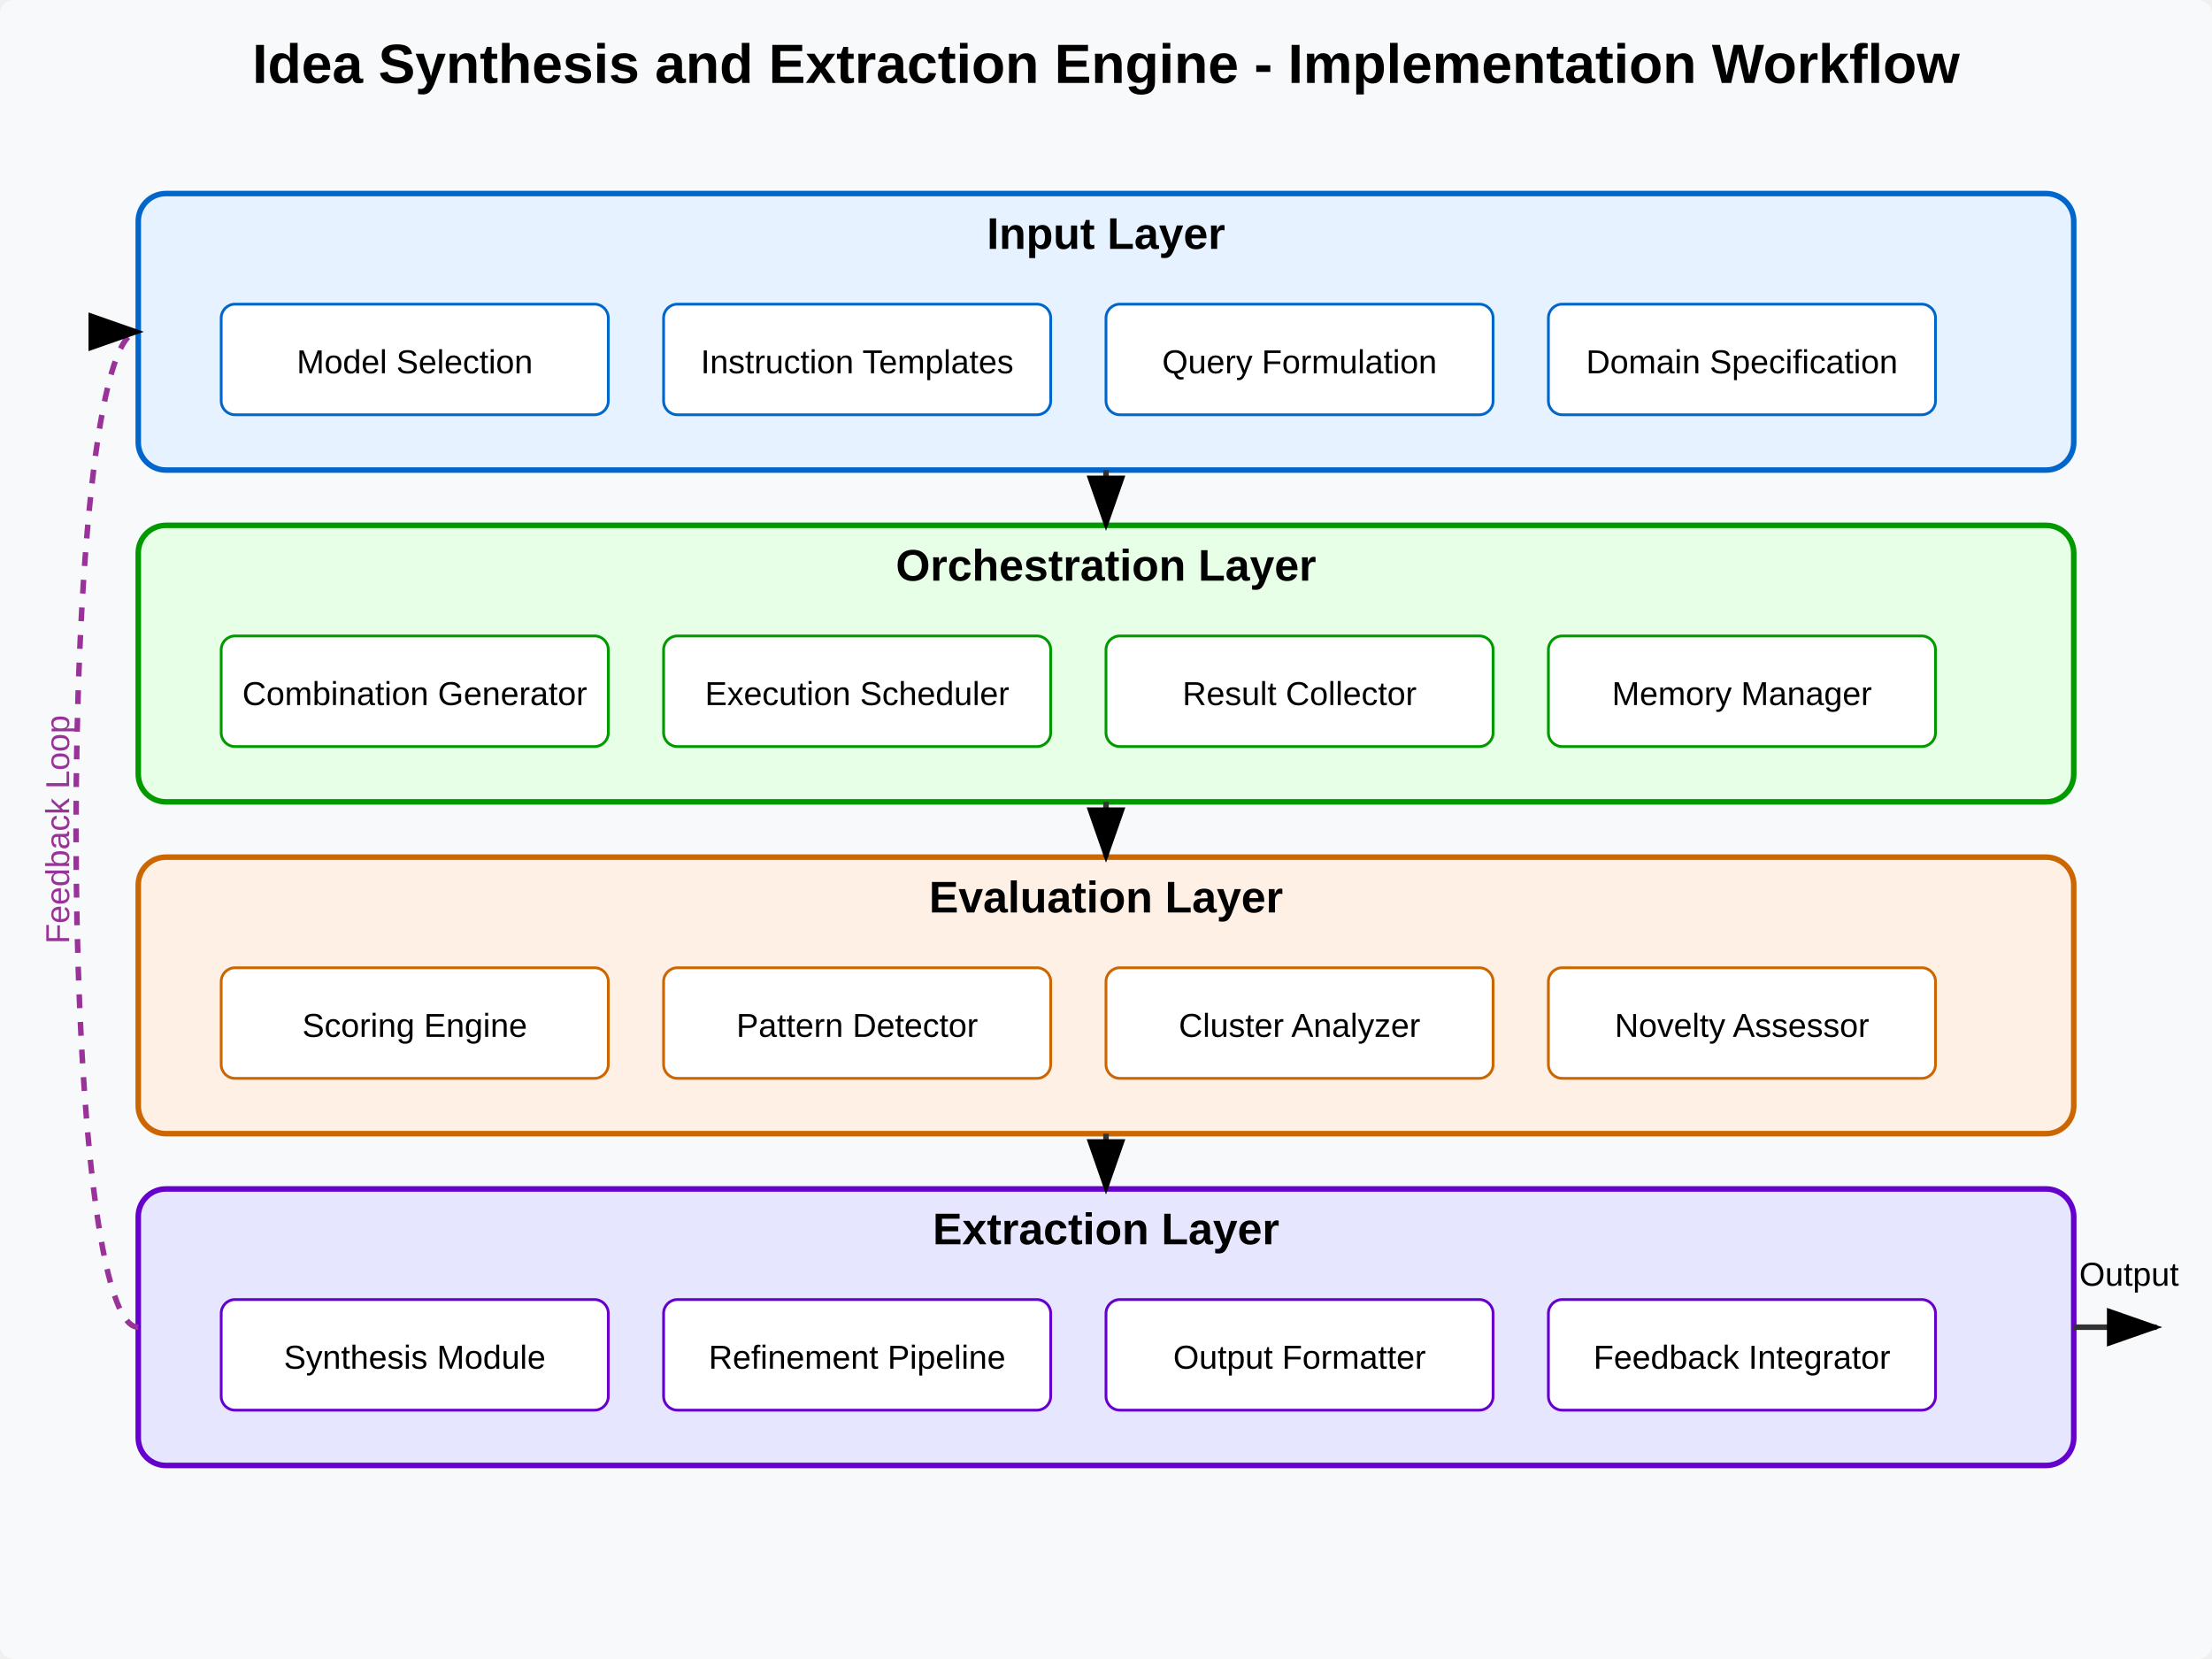
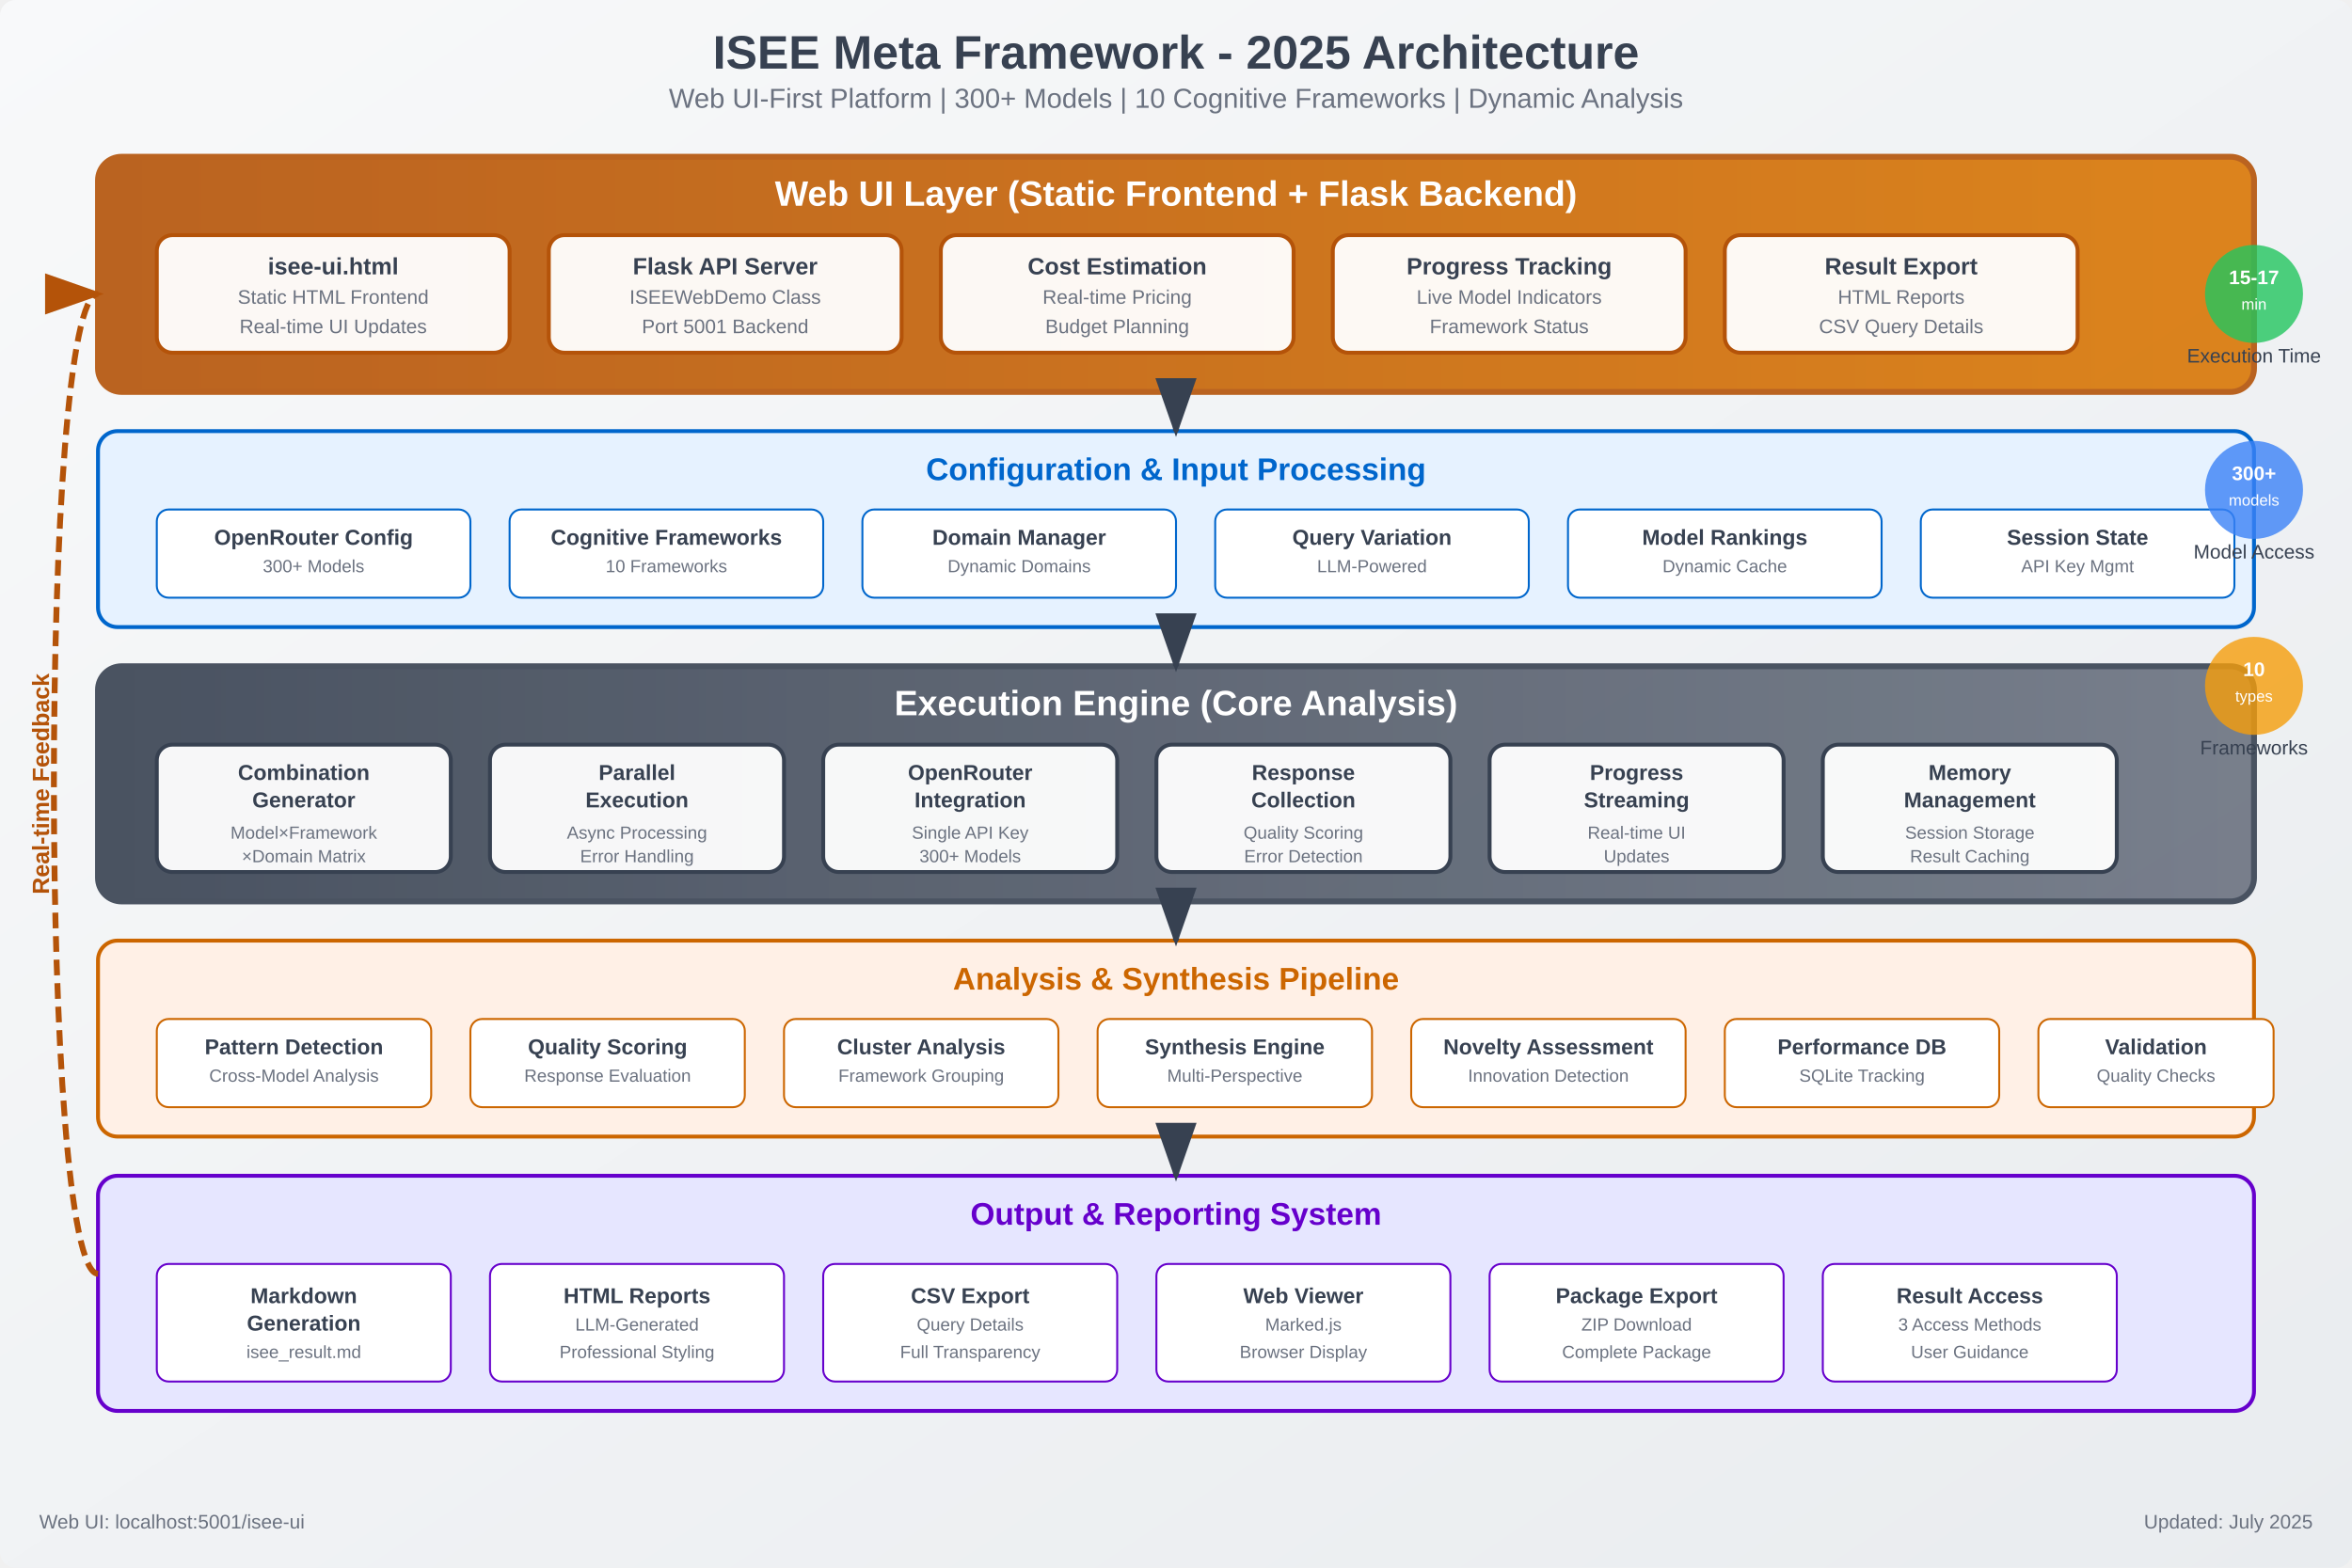
- <svg xmlns="http://www.w3.org/2000/svg" viewBox="0 0 800 600">
-   <rect width="800" height="600" fill="#f8f9fa" rx="5" ry="5" />
-   <text x="400" y="30" font-family="Arial" font-size="20" text-anchor="middle" font-weight="bold">Idea Synthesis and Extraction Engine - Implementation Workflow</text>
-   <rect x="50" y="70" width="700" height="100" fill="#e6f2ff" stroke="#0066cc" stroke-width="2" rx="10" ry="10" />
-   <text x="400" y="90" font-family="Arial" font-size="16" text-anchor="middle" font-weight="bold">Input Layer</text>
-   <rect x="80" y="110" width="140" height="40" fill="#ffffff" stroke="#0066cc" stroke-width="1" rx="5" ry="5" />
-   <text x="150" y="135" font-family="Arial" font-size="12" text-anchor="middle">Model Selection</text>
-   <rect x="240" y="110" width="140" height="40" fill="#ffffff" stroke="#0066cc" stroke-width="1" rx="5" ry="5" />
-   <text x="310" y="135" font-family="Arial" font-size="12" text-anchor="middle">Instruction Templates</text>
-   <rect x="400" y="110" width="140" height="40" fill="#ffffff" stroke="#0066cc" stroke-width="1" rx="5" ry="5" />
-   <text x="470" y="135" font-family="Arial" font-size="12" text-anchor="middle">Query Formulation</text>
-   <rect x="560" y="110" width="140" height="40" fill="#ffffff" stroke="#0066cc" stroke-width="1" rx="5" ry="5" />
-   <text x="630" y="135" font-family="Arial" font-size="12" text-anchor="middle">Domain Specification</text>
-   <rect x="50" y="190" width="700" height="100" fill="#e6ffe6" stroke="#009900" stroke-width="2" rx="10" ry="10" />
-   <text x="400" y="210" font-family="Arial" font-size="16" text-anchor="middle" font-weight="bold">Orchestration Layer</text>
-   <rect x="80" y="230" width="140" height="40" fill="#ffffff" stroke="#009900" stroke-width="1" rx="5" ry="5" />
-   <text x="150" y="255" font-family="Arial" font-size="12" text-anchor="middle">Combination Generator</text>
-   <rect x="240" y="230" width="140" height="40" fill="#ffffff" stroke="#009900" stroke-width="1" rx="5" ry="5" />
-   <text x="310" y="255" font-family="Arial" font-size="12" text-anchor="middle">Execution Scheduler</text>
-   <rect x="400" y="230" width="140" height="40" fill="#ffffff" stroke="#009900" stroke-width="1" rx="5" ry="5" />
-   <text x="470" y="255" font-family="Arial" font-size="12" text-anchor="middle">Result Collector</text>
-   <rect x="560" y="230" width="140" height="40" fill="#ffffff" stroke="#009900" stroke-width="1" rx="5" ry="5" />
-   <text x="630" y="255" font-family="Arial" font-size="12" text-anchor="middle">Memory Manager</text>
-   <rect x="50" y="310" width="700" height="100" fill="#fff0e6" stroke="#cc6600" stroke-width="2" rx="10" ry="10" />
-   <text x="400" y="330" font-family="Arial" font-size="16" text-anchor="middle" font-weight="bold">Evaluation Layer</text>
-   <rect x="80" y="350" width="140" height="40" fill="#ffffff" stroke="#cc6600" stroke-width="1" rx="5" ry="5" />
-   <text x="150" y="375" font-family="Arial" font-size="12" text-anchor="middle">Scoring Engine</text>
-   <rect x="240" y="350" width="140" height="40" fill="#ffffff" stroke="#cc6600" stroke-width="1" rx="5" ry="5" />
-   <text x="310" y="375" font-family="Arial" font-size="12" text-anchor="middle">Pattern Detector</text>
-   <rect x="400" y="350" width="140" height="40" fill="#ffffff" stroke="#cc6600" stroke-width="1" rx="5" ry="5" />
-   <text x="470" y="375" font-family="Arial" font-size="12" text-anchor="middle">Cluster Analyzer</text>
-   <rect x="560" y="350" width="140" height="40" fill="#ffffff" stroke="#cc6600" stroke-width="1" rx="5" ry="5" />
-   <text x="630" y="375" font-family="Arial" font-size="12" text-anchor="middle">Novelty Assessor</text>
-   <rect x="50" y="430" width="700" height="100" fill="#e6e6ff" stroke="#6600cc" stroke-width="2" rx="10" ry="10" />
-   <text x="400" y="450" font-family="Arial" font-size="16" text-anchor="middle" font-weight="bold">Extraction Layer</text>
-   <rect x="80" y="470" width="140" height="40" fill="#ffffff" stroke="#6600cc" stroke-width="1" rx="5" ry="5" />
-   <text x="150" y="495" font-family="Arial" font-size="12" text-anchor="middle">Synthesis Module</text>
-   <rect x="240" y="470" width="140" height="40" fill="#ffffff" stroke="#6600cc" stroke-width="1" rx="5" ry="5" />
-   <text x="310" y="495" font-family="Arial" font-size="12" text-anchor="middle">Refinement Pipeline</text>
-   <rect x="400" y="470" width="140" height="40" fill="#ffffff" stroke="#6600cc" stroke-width="1" rx="5" ry="5" />
-   <text x="470" y="495" font-family="Arial" font-size="12" text-anchor="middle">Output Formatter</text>
-   <rect x="560" y="470" width="140" height="40" fill="#ffffff" stroke="#6600cc" stroke-width="1" rx="5" ry="5" />
-   <text x="630" y="495" font-family="Arial" font-size="12" text-anchor="middle">Feedback Integrator</text>
-   <path d="M 400 170 L 400 190" stroke="#333333" stroke-width="2" fill="none" marker-end="url(#arrowhead)" />
-   <path d="M 400 290 L 400 310" stroke="#333333" stroke-width="2" fill="none" marker-end="url(#arrowhead)" />
-   <path d="M 400 410 L 400 430" stroke="#333333" stroke-width="2" fill="none" marker-end="url(#arrowhead)" />
-   <path d="M 50 480 C 20 480 20 120 50 120" stroke="#993399" stroke-width="2" stroke-dasharray="5,5" fill="none" marker-end="url(#arrowhead)" />
-   <text x="25" y="300" font-family="Arial" font-size="12" text-anchor="middle" transform="rotate(270 25 300)" fill="#993399">Feedback Loop</text>
-   <path d="M 750 480 L 780 480" stroke="#333333" stroke-width="2" fill="none" marker-end="url(#arrowhead)" />
-   <text x="770" y="465" font-family="Arial" font-size="12" text-anchor="middle">Output</text>
+ <svg xmlns="http://www.w3.org/2000/svg" viewBox="0 0 1200 800">
  <defs>
+     <linearGradient id="bgGradient" x1="0%" y1="0%" x2="100%" y2="100%">
+       <stop offset="0%" style="stop-color:#f8f9fa;stop-opacity:1" />
+       <stop offset="100%" style="stop-color:#e9ecef;stop-opacity:1" />
+     </linearGradient>
+     <linearGradient id="copperGradient" x1="0%" y1="0%" x2="100%" y2="0%">
+       <stop offset="0%" style="stop-color:#b45309;stop-opacity:1" />
+       <stop offset="100%" style="stop-color:#d97706;stop-opacity:1" />
+     </linearGradient>
+     <linearGradient id="charcoalGradient" x1="0%" y1="0%" x2="100%" y2="0%">
+       <stop offset="0%" style="stop-color:#374151;stop-opacity:1" />
+       <stop offset="100%" style="stop-color:#6b7280;stop-opacity:1" />
+     </linearGradient>
    <marker id="arrowhead" markerWidth="10" markerHeight="7" refX="9" refY="3.5" orient="auto">
-       <polygon points="0 0, 10 3.5, 0 7" />
+       <polygon points="0 0, 10 3.5, 0 7" fill="#374151" />
+     </marker>
+     <marker id="copperArrow" markerWidth="10" markerHeight="7" refX="9" refY="3.5" orient="auto">
+       <polygon points="0 0, 10 3.5, 0 7" fill="#b45309" />
    </marker>
  </defs>
+   <rect width="1200" height="800" fill="url(#bgGradient)" rx="8" ry="8" />
+   <text x="600" y="35" font-family="Arial, sans-serif" font-size="24" text-anchor="middle" font-weight="bold" fill="#374151">ISEE Meta Framework - 2025 Architecture</text>
+   <text x="600" y="55" font-family="Arial, sans-serif" font-size="14" text-anchor="middle" fill="#6b7280">Web UI-First Platform | 300+ Models | 10 Cognitive Frameworks | Dynamic Analysis</text>
+   <rect x="50" y="80" width="1100" height="120" fill="url(#copperGradient)" stroke="#b45309" stroke-width="3" rx="12" ry="12" opacity="0.9" />
+   <text x="600" y="105" font-family="Arial, sans-serif" font-size="18" text-anchor="middle" font-weight="bold" fill="white">Web UI Layer (Static Frontend + Flask Backend)</text>
+   <rect x="80" y="120" width="180" height="60" fill="rgba(255,255,255,0.95)" stroke="#b45309" stroke-width="2" rx="8" ry="8" />
+   <text x="170" y="140" font-family="Arial, sans-serif" font-size="12" text-anchor="middle" font-weight="bold" fill="#374151">isee-ui.html</text>
+   <text x="170" y="155" font-family="Arial, sans-serif" font-size="10" text-anchor="middle" fill="#6b7280">Static HTML Frontend</text>
+   <text x="170" y="170" font-family="Arial, sans-serif" font-size="10" text-anchor="middle" fill="#6b7280">Real-time UI Updates</text>
+   <rect x="280" y="120" width="180" height="60" fill="rgba(255,255,255,0.95)" stroke="#b45309" stroke-width="2" rx="8" ry="8" />
+   <text x="370" y="140" font-family="Arial, sans-serif" font-size="12" text-anchor="middle" font-weight="bold" fill="#374151">Flask API Server</text>
+   <text x="370" y="155" font-family="Arial, sans-serif" font-size="10" text-anchor="middle" fill="#6b7280">ISEEWebDemo Class</text>
+   <text x="370" y="170" font-family="Arial, sans-serif" font-size="10" text-anchor="middle" fill="#6b7280">Port 5001 Backend</text>
+   <rect x="480" y="120" width="180" height="60" fill="rgba(255,255,255,0.95)" stroke="#b45309" stroke-width="2" rx="8" ry="8" />
+   <text x="570" y="140" font-family="Arial, sans-serif" font-size="12" text-anchor="middle" font-weight="bold" fill="#374151">Cost Estimation</text>
+   <text x="570" y="155" font-family="Arial, sans-serif" font-size="10" text-anchor="middle" fill="#6b7280">Real-time Pricing</text>
+   <text x="570" y="170" font-family="Arial, sans-serif" font-size="10" text-anchor="middle" fill="#6b7280">Budget Planning</text>
+   <rect x="680" y="120" width="180" height="60" fill="rgba(255,255,255,0.95)" stroke="#b45309" stroke-width="2" rx="8" ry="8" />
+   <text x="770" y="140" font-family="Arial, sans-serif" font-size="12" text-anchor="middle" font-weight="bold" fill="#374151">Progress Tracking</text>
+   <text x="770" y="155" font-family="Arial, sans-serif" font-size="10" text-anchor="middle" fill="#6b7280">Live Model Indicators</text>
+   <text x="770" y="170" font-family="Arial, sans-serif" font-size="10" text-anchor="middle" fill="#6b7280">Framework Status</text>
+   <rect x="880" y="120" width="180" height="60" fill="rgba(255,255,255,0.95)" stroke="#b45309" stroke-width="2" rx="8" ry="8" />
+   <text x="970" y="140" font-family="Arial, sans-serif" font-size="12" text-anchor="middle" font-weight="bold" fill="#374151">Result Export</text>
+   <text x="970" y="155" font-family="Arial, sans-serif" font-size="10" text-anchor="middle" fill="#6b7280">HTML Reports</text>
+   <text x="970" y="170" font-family="Arial, sans-serif" font-size="10" text-anchor="middle" fill="#6b7280">CSV Query Details</text>
+   <rect x="50" y="220" width="1100" height="100" fill="#e6f2ff" stroke="#0066cc" stroke-width="2" rx="10" ry="10" />
+   <text x="600" y="245" font-family="Arial, sans-serif" font-size="16" text-anchor="middle" font-weight="bold" fill="#0066cc">Configuration &amp; Input Processing</text>
+   <rect x="80" y="260" width="160" height="45" fill="white" stroke="#0066cc" stroke-width="1" rx="6" ry="6" />
+   <text x="160" y="278" font-family="Arial, sans-serif" font-size="11" text-anchor="middle" font-weight="bold" fill="#374151">OpenRouter Config</text>
+   <text x="160" y="292" font-family="Arial, sans-serif" font-size="9" text-anchor="middle" fill="#6b7280">300+ Models</text>
+   <rect x="260" y="260" width="160" height="45" fill="white" stroke="#0066cc" stroke-width="1" rx="6" ry="6" />
+   <text x="340" y="278" font-family="Arial, sans-serif" font-size="11" text-anchor="middle" font-weight="bold" fill="#374151">Cognitive Frameworks</text>
+   <text x="340" y="292" font-family="Arial, sans-serif" font-size="9" text-anchor="middle" fill="#6b7280">10 Frameworks</text>
+   <rect x="440" y="260" width="160" height="45" fill="white" stroke="#0066cc" stroke-width="1" rx="6" ry="6" />
+   <text x="520" y="278" font-family="Arial, sans-serif" font-size="11" text-anchor="middle" font-weight="bold" fill="#374151">Domain Manager</text>
+   <text x="520" y="292" font-family="Arial, sans-serif" font-size="9" text-anchor="middle" fill="#6b7280">Dynamic Domains</text>
+   <rect x="620" y="260" width="160" height="45" fill="white" stroke="#0066cc" stroke-width="1" rx="6" ry="6" />
+   <text x="700" y="278" font-family="Arial, sans-serif" font-size="11" text-anchor="middle" font-weight="bold" fill="#374151">Query Variation</text>
+   <text x="700" y="292" font-family="Arial, sans-serif" font-size="9" text-anchor="middle" fill="#6b7280">LLM-Powered</text>
+   <rect x="800" y="260" width="160" height="45" fill="white" stroke="#0066cc" stroke-width="1" rx="6" ry="6" />
+   <text x="880" y="278" font-family="Arial, sans-serif" font-size="11" text-anchor="middle" font-weight="bold" fill="#374151">Model Rankings</text>
+   <text x="880" y="292" font-family="Arial, sans-serif" font-size="9" text-anchor="middle" fill="#6b7280">Dynamic Cache</text>
+   <rect x="980" y="260" width="160" height="45" fill="white" stroke="#0066cc" stroke-width="1" rx="6" ry="6" />
+   <text x="1060" y="278" font-family="Arial, sans-serif" font-size="11" text-anchor="middle" font-weight="bold" fill="#374151">Session State</text>
+   <text x="1060" y="292" font-family="Arial, sans-serif" font-size="9" text-anchor="middle" fill="#6b7280">API Key Mgmt</text>
+   <rect x="50" y="340" width="1100" height="120" fill="url(#charcoalGradient)" stroke="#374151" stroke-width="3" rx="12" ry="12" opacity="0.9" />
+   <text x="600" y="365" font-family="Arial, sans-serif" font-size="18" text-anchor="middle" font-weight="bold" fill="white">Execution Engine (Core Analysis)</text>
+   <rect x="80" y="380" width="150" height="65" fill="rgba(255,255,255,0.95)" stroke="#374151" stroke-width="2" rx="8" ry="8" />
+   <text x="155" y="398" font-family="Arial, sans-serif" font-size="11" text-anchor="middle" font-weight="bold" fill="#374151">Combination</text>
+   <text x="155" y="412" font-family="Arial, sans-serif" font-size="11" text-anchor="middle" font-weight="bold" fill="#374151">Generator</text>
+   <text x="155" y="428" font-family="Arial, sans-serif" font-size="9" text-anchor="middle" fill="#6b7280">Model×Framework</text>
+   <text x="155" y="440" font-family="Arial, sans-serif" font-size="9" text-anchor="middle" fill="#6b7280">×Domain Matrix</text>
+   <rect x="250" y="380" width="150" height="65" fill="rgba(255,255,255,0.95)" stroke="#374151" stroke-width="2" rx="8" ry="8" />
+   <text x="325" y="398" font-family="Arial, sans-serif" font-size="11" text-anchor="middle" font-weight="bold" fill="#374151">Parallel</text>
+   <text x="325" y="412" font-family="Arial, sans-serif" font-size="11" text-anchor="middle" font-weight="bold" fill="#374151">Execution</text>
+   <text x="325" y="428" font-family="Arial, sans-serif" font-size="9" text-anchor="middle" fill="#6b7280">Async Processing</text>
+   <text x="325" y="440" font-family="Arial, sans-serif" font-size="9" text-anchor="middle" fill="#6b7280">Error Handling</text>
+   <rect x="420" y="380" width="150" height="65" fill="rgba(255,255,255,0.95)" stroke="#374151" stroke-width="2" rx="8" ry="8" />
+   <text x="495" y="398" font-family="Arial, sans-serif" font-size="11" text-anchor="middle" font-weight="bold" fill="#374151">OpenRouter</text>
+   <text x="495" y="412" font-family="Arial, sans-serif" font-size="11" text-anchor="middle" font-weight="bold" fill="#374151">Integration</text>
+   <text x="495" y="428" font-family="Arial, sans-serif" font-size="9" text-anchor="middle" fill="#6b7280">Single API Key</text>
+   <text x="495" y="440" font-family="Arial, sans-serif" font-size="9" text-anchor="middle" fill="#6b7280">300+ Models</text>
+   <rect x="590" y="380" width="150" height="65" fill="rgba(255,255,255,0.95)" stroke="#374151" stroke-width="2" rx="8" ry="8" />
+   <text x="665" y="398" font-family="Arial, sans-serif" font-size="11" text-anchor="middle" font-weight="bold" fill="#374151">Response</text>
+   <text x="665" y="412" font-family="Arial, sans-serif" font-size="11" text-anchor="middle" font-weight="bold" fill="#374151">Collection</text>
+   <text x="665" y="428" font-family="Arial, sans-serif" font-size="9" text-anchor="middle" fill="#6b7280">Quality Scoring</text>
+   <text x="665" y="440" font-family="Arial, sans-serif" font-size="9" text-anchor="middle" fill="#6b7280">Error Detection</text>
+   <rect x="760" y="380" width="150" height="65" fill="rgba(255,255,255,0.95)" stroke="#374151" stroke-width="2" rx="8" ry="8" />
+   <text x="835" y="398" font-family="Arial, sans-serif" font-size="11" text-anchor="middle" font-weight="bold" fill="#374151">Progress</text>
+   <text x="835" y="412" font-family="Arial, sans-serif" font-size="11" text-anchor="middle" font-weight="bold" fill="#374151">Streaming</text>
+   <text x="835" y="428" font-family="Arial, sans-serif" font-size="9" text-anchor="middle" fill="#6b7280">Real-time UI</text>
+   <text x="835" y="440" font-family="Arial, sans-serif" font-size="9" text-anchor="middle" fill="#6b7280">Updates</text>
+   <rect x="930" y="380" width="150" height="65" fill="rgba(255,255,255,0.95)" stroke="#374151" stroke-width="2" rx="8" ry="8" />
+   <text x="1005" y="398" font-family="Arial, sans-serif" font-size="11" text-anchor="middle" font-weight="bold" fill="#374151">Memory</text>
+   <text x="1005" y="412" font-family="Arial, sans-serif" font-size="11" text-anchor="middle" font-weight="bold" fill="#374151">Management</text>
+   <text x="1005" y="428" font-family="Arial, sans-serif" font-size="9" text-anchor="middle" fill="#6b7280">Session Storage</text>
+   <text x="1005" y="440" font-family="Arial, sans-serif" font-size="9" text-anchor="middle" fill="#6b7280">Result Caching</text>
+   <rect x="50" y="480" width="1100" height="100" fill="#fff0e6" stroke="#cc6600" stroke-width="2" rx="10" ry="10" />
+   <text x="600" y="505" font-family="Arial, sans-serif" font-size="16" text-anchor="middle" font-weight="bold" fill="#cc6600">Analysis &amp; Synthesis Pipeline</text>
+   <rect x="80" y="520" width="140" height="45" fill="white" stroke="#cc6600" stroke-width="1" rx="6" ry="6" />
+   <text x="150" y="538" font-family="Arial, sans-serif" font-size="11" text-anchor="middle" font-weight="bold" fill="#374151">Pattern Detection</text>
+   <text x="150" y="552" font-family="Arial, sans-serif" font-size="9" text-anchor="middle" fill="#6b7280">Cross-Model Analysis</text>
+   <rect x="240" y="520" width="140" height="45" fill="white" stroke="#cc6600" stroke-width="1" rx="6" ry="6" />
+   <text x="310" y="538" font-family="Arial, sans-serif" font-size="11" text-anchor="middle" font-weight="bold" fill="#374151">Quality Scoring</text>
+   <text x="310" y="552" font-family="Arial, sans-serif" font-size="9" text-anchor="middle" fill="#6b7280">Response Evaluation</text>
+   <rect x="400" y="520" width="140" height="45" fill="white" stroke="#cc6600" stroke-width="1" rx="6" ry="6" />
+   <text x="470" y="538" font-family="Arial, sans-serif" font-size="11" text-anchor="middle" font-weight="bold" fill="#374151">Cluster Analysis</text>
+   <text x="470" y="552" font-family="Arial, sans-serif" font-size="9" text-anchor="middle" fill="#6b7280">Framework Grouping</text>
+   <rect x="560" y="520" width="140" height="45" fill="white" stroke="#cc6600" stroke-width="1" rx="6" ry="6" />
+   <text x="630" y="538" font-family="Arial, sans-serif" font-size="11" text-anchor="middle" font-weight="bold" fill="#374151">Synthesis Engine</text>
+   <text x="630" y="552" font-family="Arial, sans-serif" font-size="9" text-anchor="middle" fill="#6b7280">Multi-Perspective</text>
+   <rect x="720" y="520" width="140" height="45" fill="white" stroke="#cc6600" stroke-width="1" rx="6" ry="6" />
+   <text x="790" y="538" font-family="Arial, sans-serif" font-size="11" text-anchor="middle" font-weight="bold" fill="#374151">Novelty Assessment</text>
+   <text x="790" y="552" font-family="Arial, sans-serif" font-size="9" text-anchor="middle" fill="#6b7280">Innovation Detection</text>
+   <rect x="880" y="520" width="140" height="45" fill="white" stroke="#cc6600" stroke-width="1" rx="6" ry="6" />
+   <text x="950" y="538" font-family="Arial, sans-serif" font-size="11" text-anchor="middle" font-weight="bold" fill="#374151">Performance DB</text>
+   <text x="950" y="552" font-family="Arial, sans-serif" font-size="9" text-anchor="middle" fill="#6b7280">SQLite Tracking</text>
+   <rect x="1040" y="520" width="120" height="45" fill="white" stroke="#cc6600" stroke-width="1" rx="6" ry="6" />
+   <text x="1100" y="538" font-family="Arial, sans-serif" font-size="11" text-anchor="middle" font-weight="bold" fill="#374151">Validation</text>
+   <text x="1100" y="552" font-family="Arial, sans-serif" font-size="9" text-anchor="middle" fill="#6b7280">Quality Checks</text>
+   <rect x="50" y="600" width="1100" height="120" fill="#e6e6ff" stroke="#6600cc" stroke-width="2" rx="10" ry="10" />
+   <text x="600" y="625" font-family="Arial, sans-serif" font-size="16" text-anchor="middle" font-weight="bold" fill="#6600cc">Output &amp; Reporting System</text>
+   <rect x="80" y="645" width="150" height="60" fill="white" stroke="#6600cc" stroke-width="1" rx="6" ry="6" />
+   <text x="155" y="665" font-family="Arial, sans-serif" font-size="11" text-anchor="middle" font-weight="bold" fill="#374151">Markdown</text>
+   <text x="155" y="679" font-family="Arial, sans-serif" font-size="11" text-anchor="middle" font-weight="bold" fill="#374151">Generation</text>
+   <text x="155" y="693" font-family="Arial, sans-serif" font-size="9" text-anchor="middle" fill="#6b7280">isee_result.md</text>
+   <rect x="250" y="645" width="150" height="60" fill="white" stroke="#6600cc" stroke-width="1" rx="6" ry="6" />
+   <text x="325" y="665" font-family="Arial, sans-serif" font-size="11" text-anchor="middle" font-weight="bold" fill="#374151">HTML Reports</text>
+   <text x="325" y="679" font-family="Arial, sans-serif" font-size="9" text-anchor="middle" fill="#6b7280">LLM-Generated</text>
+   <text x="325" y="693" font-family="Arial, sans-serif" font-size="9" text-anchor="middle" fill="#6b7280">Professional Styling</text>
+   <rect x="420" y="645" width="150" height="60" fill="white" stroke="#6600cc" stroke-width="1" rx="6" ry="6" />
+   <text x="495" y="665" font-family="Arial, sans-serif" font-size="11" text-anchor="middle" font-weight="bold" fill="#374151">CSV Export</text>
+   <text x="495" y="679" font-family="Arial, sans-serif" font-size="9" text-anchor="middle" fill="#6b7280">Query Details</text>
+   <text x="495" y="693" font-family="Arial, sans-serif" font-size="9" text-anchor="middle" fill="#6b7280">Full Transparency</text>
+   <rect x="590" y="645" width="150" height="60" fill="white" stroke="#6600cc" stroke-width="1" rx="6" ry="6" />
+   <text x="665" y="665" font-family="Arial, sans-serif" font-size="11" text-anchor="middle" font-weight="bold" fill="#374151">Web Viewer</text>
+   <text x="665" y="679" font-family="Arial, sans-serif" font-size="9" text-anchor="middle" fill="#6b7280">Marked.js</text>
+   <text x="665" y="693" font-family="Arial, sans-serif" font-size="9" text-anchor="middle" fill="#6b7280">Browser Display</text>
+   <rect x="760" y="645" width="150" height="60" fill="white" stroke="#6600cc" stroke-width="1" rx="6" ry="6" />
+   <text x="835" y="665" font-family="Arial, sans-serif" font-size="11" text-anchor="middle" font-weight="bold" fill="#374151">Package Export</text>
+   <text x="835" y="679" font-family="Arial, sans-serif" font-size="9" text-anchor="middle" fill="#6b7280">ZIP Download</text>
+   <text x="835" y="693" font-family="Arial, sans-serif" font-size="9" text-anchor="middle" fill="#6b7280">Complete Package</text>
+   <rect x="930" y="645" width="150" height="60" fill="white" stroke="#6600cc" stroke-width="1" rx="6" ry="6" />
+   <text x="1005" y="665" font-family="Arial, sans-serif" font-size="11" text-anchor="middle" font-weight="bold" fill="#374151">Result Access</text>
+   <text x="1005" y="679" font-family="Arial, sans-serif" font-size="9" text-anchor="middle" fill="#6b7280">3 Access Methods</text>
+   <text x="1005" y="693" font-family="Arial, sans-serif" font-size="9" text-anchor="middle" fill="#6b7280">User Guidance</text>
+   <path d="M 600 200 L 600 220" stroke="#374151" stroke-width="3" fill="none" marker-end="url(#arrowhead)" />
+   <path d="M 600 320 L 600 340" stroke="#374151" stroke-width="3" fill="none" marker-end="url(#arrowhead)" />
+   <path d="M 600 460 L 600 480" stroke="#374151" stroke-width="3" fill="none" marker-end="url(#arrowhead)" />
+   <path d="M 600 580 L 600 600" stroke="#374151" stroke-width="3" fill="none" marker-end="url(#arrowhead)" />
+   <path d="M 50 650 C 20 650 20 150 50 150" stroke="#b45309" stroke-width="3" stroke-dasharray="8,4" fill="none" marker-end="url(#copperArrow)" />
+   <text x="25" y="400" font-family="Arial, sans-serif" font-size="12" text-anchor="middle" transform="rotate(270 25 400)" fill="#b45309" font-weight="bold">Real-time Feedback</text>
+   <circle cx="1150" cy="150" r="25" fill="#22c55e" opacity="0.8" />
+   <text x="1150" y="145" font-family="Arial, sans-serif" font-size="10" text-anchor="middle" fill="white" font-weight="bold">15-17</text>
+   <text x="1150" y="158" font-family="Arial, sans-serif" font-size="8" text-anchor="middle" fill="white">min</text>
+   <text x="1150" y="185" font-family="Arial, sans-serif" font-size="10" text-anchor="middle" fill="#374151">Execution Time</text>
+   <circle cx="1150" cy="250" r="25" fill="#3b82f6" opacity="0.8" />
+   <text x="1150" y="245" font-family="Arial, sans-serif" font-size="10" text-anchor="middle" fill="white" font-weight="bold">300+</text>
+   <text x="1150" y="258" font-family="Arial, sans-serif" font-size="8" text-anchor="middle" fill="white">models</text>
+   <text x="1150" y="285" font-family="Arial, sans-serif" font-size="10" text-anchor="middle" fill="#374151">Model Access</text>
+   <circle cx="1150" cy="350" r="25" fill="#f59e0b" opacity="0.8" />
+   <text x="1150" y="345" font-family="Arial, sans-serif" font-size="10" text-anchor="middle" fill="white" font-weight="bold">10</text>
+   <text x="1150" y="358" font-family="Arial, sans-serif" font-size="8" text-anchor="middle" fill="white">types</text>
+   <text x="1150" y="385" font-family="Arial, sans-serif" font-size="10" text-anchor="middle" fill="#374151">Frameworks</text>
+   <text x="1180" y="780" font-family="Arial, sans-serif" font-size="10" text-anchor="end" fill="#6b7280">Updated: July 2025</text>
+   <text x="20" y="780" font-family="Arial, sans-serif" font-size="10" text-anchor="start" fill="#6b7280">Web UI: localhost:5001/isee-ui</text>
</svg>
